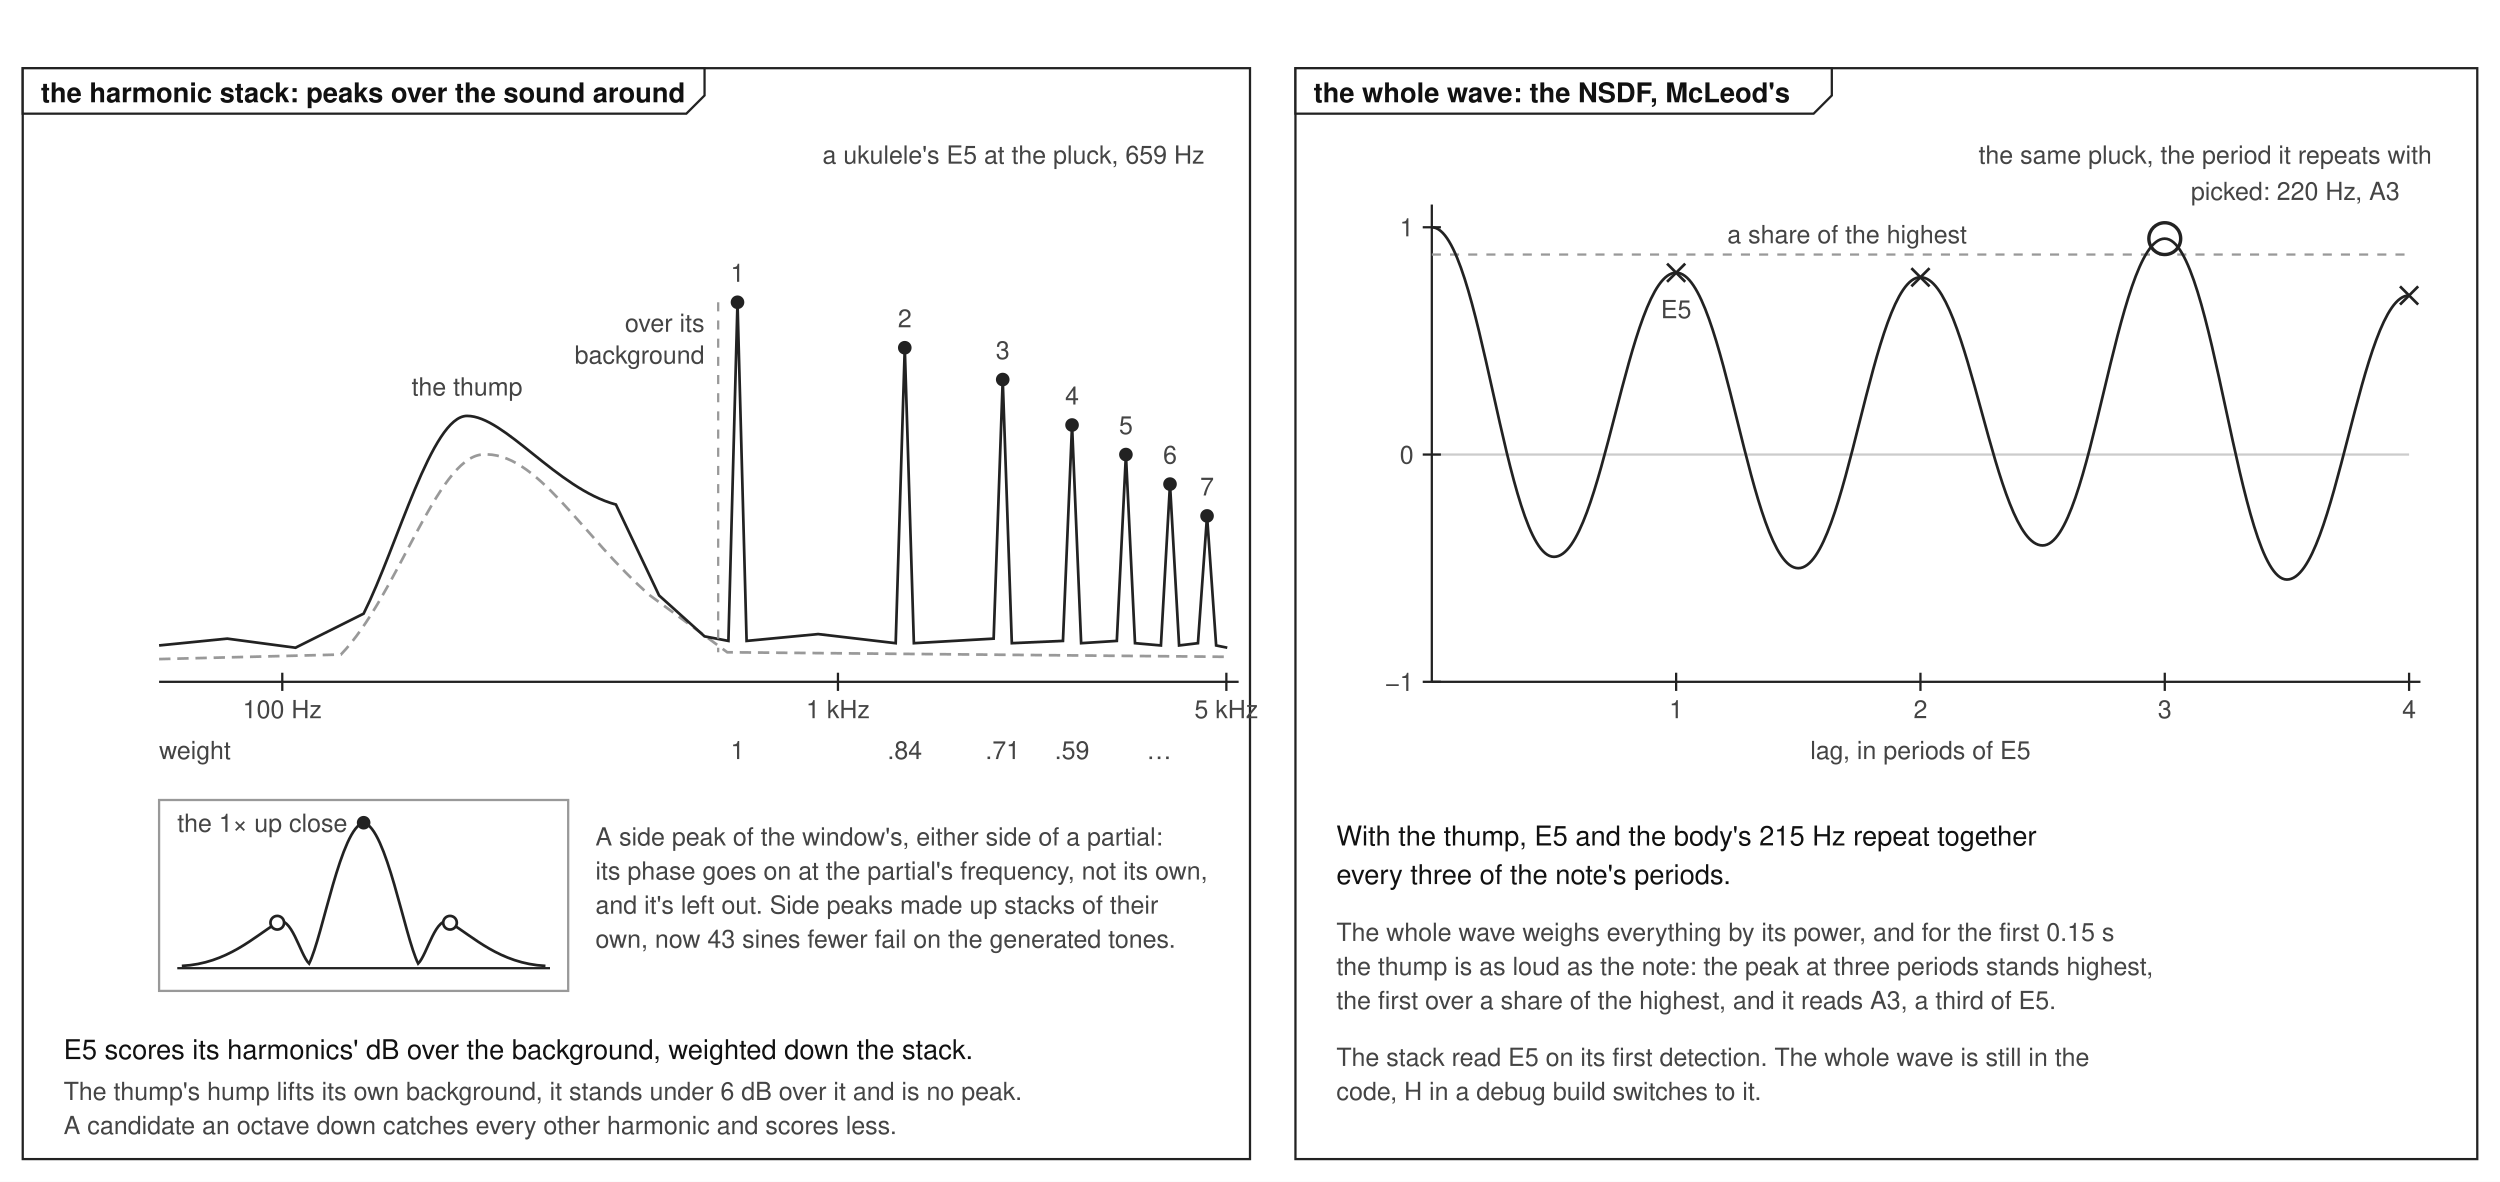
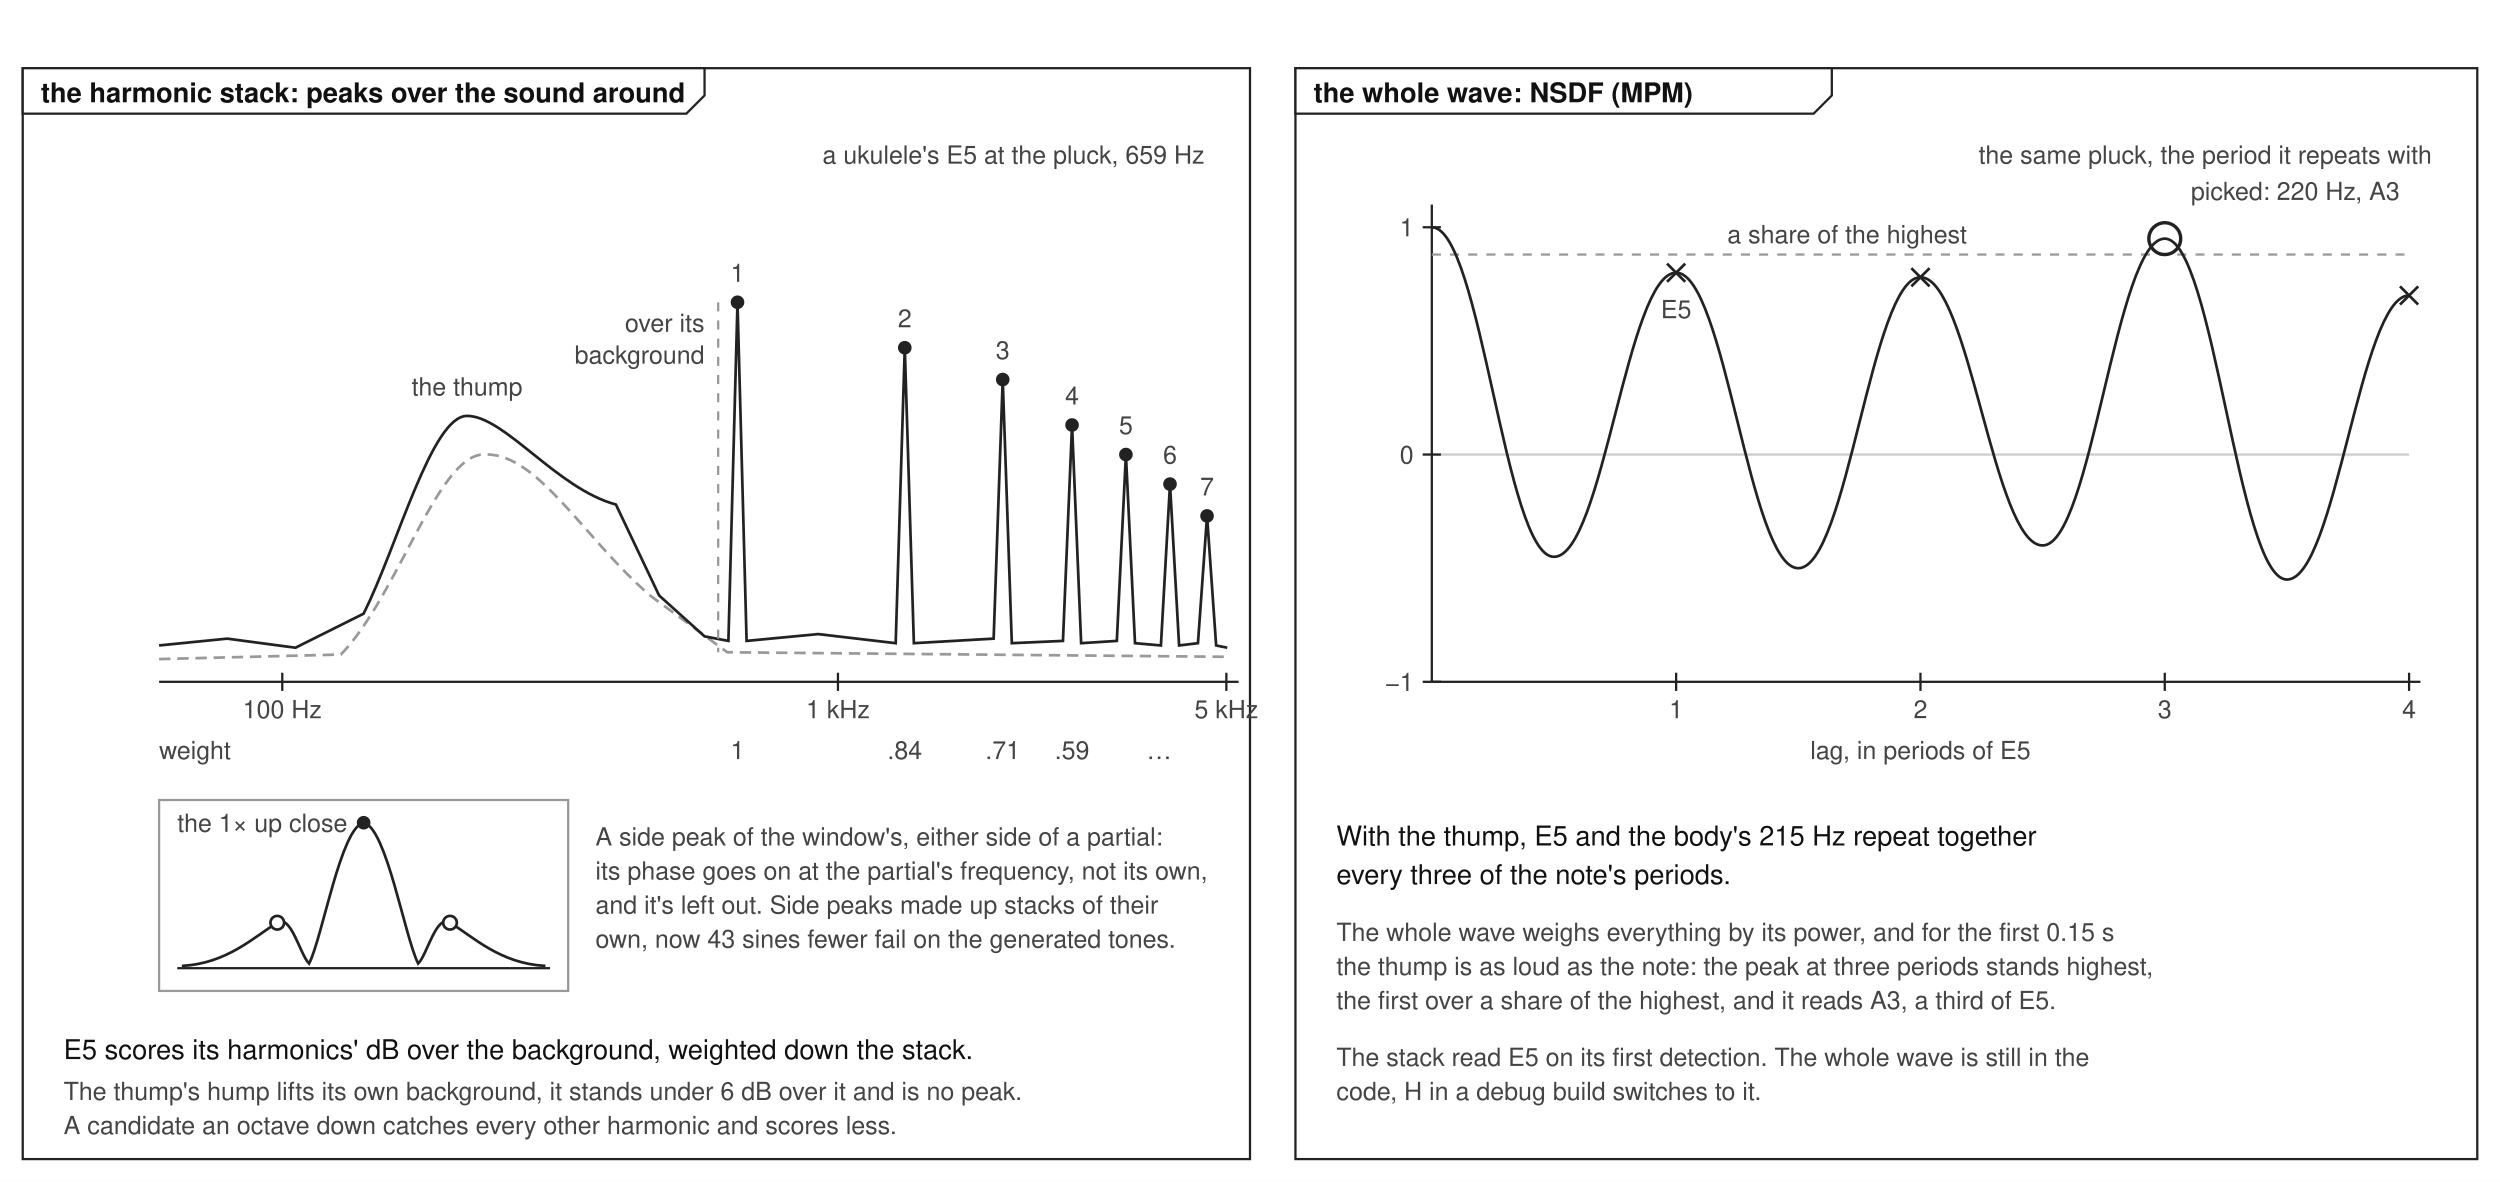
<svg xmlns="http://www.w3.org/2000/svg" viewBox="0 0 1100 520" width="1100" height="520" role="img" aria-labelledby="title desc">
  <style>
    text { font-family: "Helvetica Neue", Helvetica, Arial, sans-serif; fill: #111; }
    .bg { fill: #fff; }
    .frame { fill: #fff; stroke: #222; stroke-width: 1; }
    .tab { font-size: 12px; font-weight: 600; }
    .sub { font-size: 11px; fill: #444; }
    .label { font-size: 12px; }
    .curve { fill: none; stroke: #222; stroke-width: 1.2; }
    .background { fill: none; stroke: #999; stroke-width: 1.2; stroke-dasharray: 5 3; }
    .axis { stroke: #222; stroke-width: 1; }
    .tick { stroke: #222; stroke-width: 1; }
    .guide { stroke: #999; stroke-width: 1; stroke-dasharray: 4 4; }
    .zero { stroke: #ccc; stroke-width: 1; }
    .dot { fill: #222; }
    .hollow { fill: #fff; stroke: #222; stroke-width: 1.2; }
    .ring { fill: none; stroke: #222; stroke-width: 1.5; }
    .cross { stroke: #222; stroke-width: 1.2; }
    .inset { fill: #fff; stroke: #999; stroke-width: 1; }
  </style>
  <rect class="bg" width="1100" height="520" />
  <rect class="frame" x="10" y="30" width="540" height="480" />
  <path class="frame" d="M10,30 H310 V42 L302,50 H10 Z" />
  <text class="tab" x="18" y="45">the harmonic stack: peaks over the sound around</text>
  <text class="sub" x="530" y="72" text-anchor="end">a ukulele's E5 at the pluck, 659 Hz</text>
  <line class="axis" x1="70" y1="300" x2="545" y2="300" />
  <path class="tick" d="M124.2,296 V304 M368.7,296 V304 M539.6,296 V304" />
  <text class="sub" x="124.2" y="316" text-anchor="middle">100 Hz</text>
  <text class="sub" x="368.7" y="316" text-anchor="middle">1 kHz</text>
  <text class="sub" x="539.6" y="316" text-anchor="middle">5 kHz</text>
  <path class="background" d="M70,290 L150,288 C175,262 192,202 212,200 C236,198 256,236 286,262 L320,287 L540,289" />
  <path class="curve" d="M70,284 L100,281 L130,285 L160,270 C175,240 190,183 205.5,183 C222,183 245,215 271,222 L290,262 L310,280 L320.5,282     L324.5,133 L328.5,282 L360,279 L394.1,283 L398.1,153 L402.1,283 L437.2,281 L441.2,167 L445.2,283 L467.7,282 L471.7,187     L475.7,283 L491.4,282 L495.4,200 L499.4,283 L510.8,284 L514.8,213 L518.8,284 L527.1,283 L531.1,227 L535.1,284 L540,285" />
  <circle class="dot" cx="324.5" cy="133" r="3" />
  <circle class="dot" cx="398.1" cy="153" r="3" />
  <circle class="dot" cx="441.2" cy="167" r="3" />
  <circle class="dot" cx="471.7" cy="187" r="3" />
  <circle class="dot" cx="495.4" cy="200" r="3" />
  <circle class="dot" cx="514.8" cy="213" r="3" />
  <circle class="dot" cx="531.1" cy="227" r="3" />
  <text class="sub" x="324.5" y="124" text-anchor="middle">1</text>
  <text class="sub" x="398.1" y="144" text-anchor="middle">2</text>
  <text class="sub" x="441.2" y="158" text-anchor="middle">3</text>
  <text class="sub" x="471.7" y="178" text-anchor="middle">4</text>
  <text class="sub" x="495.4" y="191" text-anchor="middle">5</text>
  <text class="sub" x="514.8" y="204" text-anchor="middle">6</text>
  <text class="sub" x="531.1" y="218" text-anchor="middle">7</text>
  <path class="guide" d="M316,133 V287" />
  <text class="sub" x="310" y="146" text-anchor="end">over its</text>
  <text class="sub" x="310" y="160" text-anchor="end">background</text>
  <text class="sub" x="205.5" y="174" text-anchor="middle">the thump</text>
  <text class="sub" x="70" y="334">weight</text>
  <text class="sub" x="324.5" y="334" text-anchor="middle">1</text>
  <text class="sub" x="398.1" y="334" text-anchor="middle">.84</text>
  <text class="sub" x="441.2" y="334" text-anchor="middle">.71</text>
  <text class="sub" x="471.7" y="334" text-anchor="middle">.59</text>
  <text class="sub" x="510" y="334" text-anchor="middle">…</text>
  <rect class="inset" x="70" y="352" width="180" height="84" />
  <line class="axis" x1="78" y1="426" x2="242" y2="426" />
  <path class="curve" d="M80,425 C100,424 112,412 122,406 C128,402 132,420 136,424 C142,412 150,364 160,362 C170,364 178,412 184,424 C188,420 192,402 198,406 C208,412 220,424 240,425" />
  <circle class="dot" cx="160" cy="362" r="3" />
  <circle class="hollow" cx="122" cy="406" r="3" />
  <circle class="hollow" cx="198" cy="406" r="3" />
  <text class="sub" x="78" y="366">the 1× up close</text>
  <text class="sub" x="262" y="372">A side peak of the window's, either side of a partial:</text>
  <text class="sub" x="262" y="387">its phase goes on at the partial's frequency, not its own,</text>
  <text class="sub" x="262" y="402">and it's left out. Side peaks made up stacks of their</text>
  <text class="sub" x="262" y="417">own, now 43 sines fewer fail on the generated tones.</text>
  <text class="label" x="28" y="466">E5 scores its harmonics' dB over the background, weighted down the stack.</text>
  <text class="sub" x="28" y="484">The thump's hump lifts its own background, it stands under 6 dB over it and is no peak.</text>
  <text class="sub" x="28" y="499">A candidate an octave down catches every other harmonic and scores less.</text>
  <rect class="frame" x="570" y="30" width="520" height="480" />
  <path class="frame" d="M570,30 H806 V42 L798,50 H570 Z" />
-   <text class="tab" x="578" y="45">the whole wave: the NSDF, McLeod's</text>
+   <text class="tab" x="578" y="45">the whole wave: NSDF (MPM)</text>
  <text class="sub" x="1070" y="72" text-anchor="end">the same pluck, the period it repeats with</text>
  <line class="zero" x1="630" y1="200" x2="1060" y2="200" />
  <line class="axis" x1="630" y1="90" x2="630" y2="300" />
  <line class="axis" x1="630" y1="300" x2="1065" y2="300" />
  <path class="tick" d="M626,100 H634 M626,200 H634 M626,300 H634 M737.5,296 V304 M845,296 V304 M952.5,296 V304 M1060,296 V304" />
  <text class="sub" x="622" y="104" text-anchor="end">1</text>
  <text class="sub" x="622" y="204" text-anchor="end">0</text>
  <text class="sub" x="622" y="304" text-anchor="end">−1</text>
  <text class="sub" x="737.5" y="316" text-anchor="middle">1</text>
  <text class="sub" x="845" y="316" text-anchor="middle">2</text>
  <text class="sub" x="952.5" y="316" text-anchor="middle">3</text>
  <text class="sub" x="1060" y="316" text-anchor="middle">4</text>
  <text class="sub" x="845" y="334" text-anchor="middle">lag, in periods of E5</text>
  <line class="guide" x1="630" y1="112" x2="1060" y2="112" />
  <text class="sub" x="760" y="107">a share of the highest</text>
  <path class="curve" d="M630,100 C651.5,100 662.25,245 683.75,245 C705.25,245 716,120 737.5,120 C759,120 769.75,250 791.25,250     C812.75,250 823.5,122 845,122 C866.5,122 877.25,240 898.75,240 C920.25,240 931,105 952.5,105 C974,105 984.75,255 1006.25,255     C1027.75,255 1038.5,130 1060,130" />
  <path class="cross" d="M733.5,116 L741.5,124 M741.5,116 L733.5,124 M841,118 L849,126 M849,118 L841,126 M1056,126 L1064,134 M1064,126 L1056,134" />
  <circle class="ring" cx="952.5" cy="105" r="7" />
  <text class="sub" x="737.5" y="140" text-anchor="middle">E5</text>
  <text class="sub" x="964" y="88">picked: 220 Hz, A3</text>
  <text class="label" x="588" y="372">With the thump, E5 and the body's 215 Hz repeat together</text>
  <text class="label" x="588" y="389">every three of the note's periods.</text>
  <text class="sub" x="588" y="414">The whole wave weighs everything by its power, and for the first 0.15 s</text>
  <text class="sub" x="588" y="429">the thump is as loud as the note: the peak at three periods stands highest,</text>
  <text class="sub" x="588" y="444">the first over a share of the highest, and it reads A3, a third of E5.</text>
  <text class="sub" x="588" y="469">The stack read E5 on its first detection. The whole wave is still in the</text>
  <text class="sub" x="588" y="484">code, H in a debug build switches to it.</text>
</svg>
